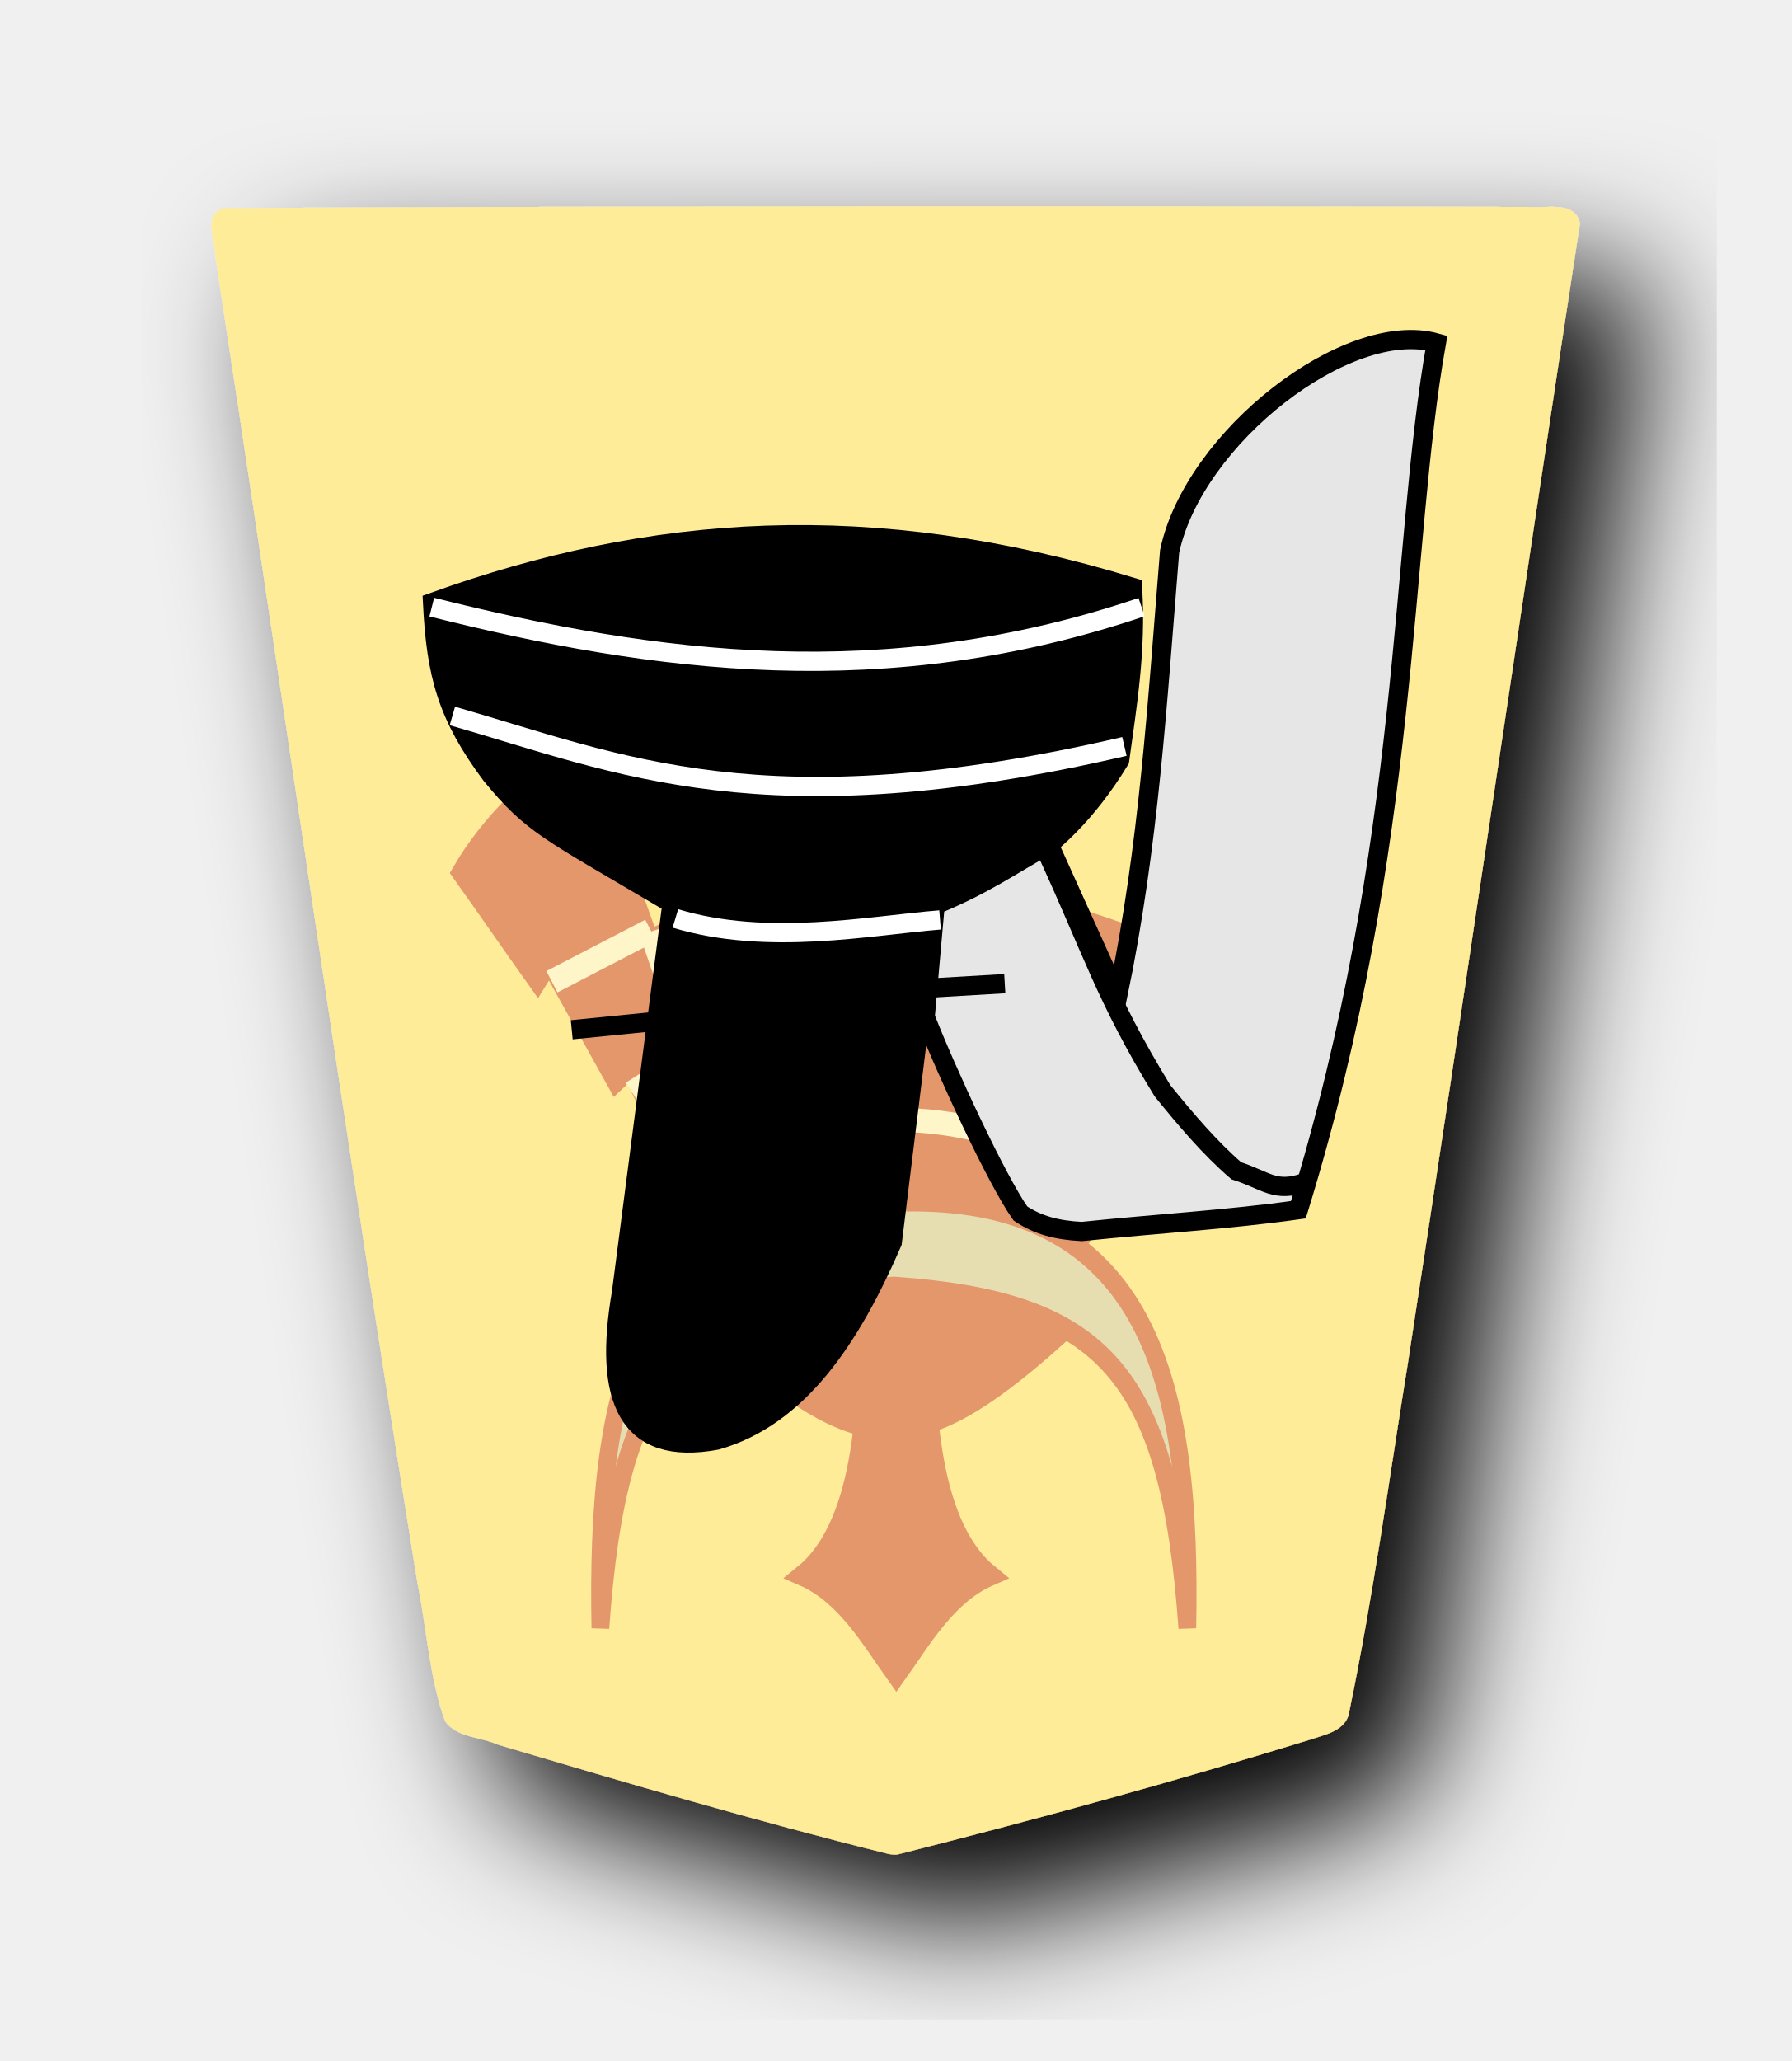
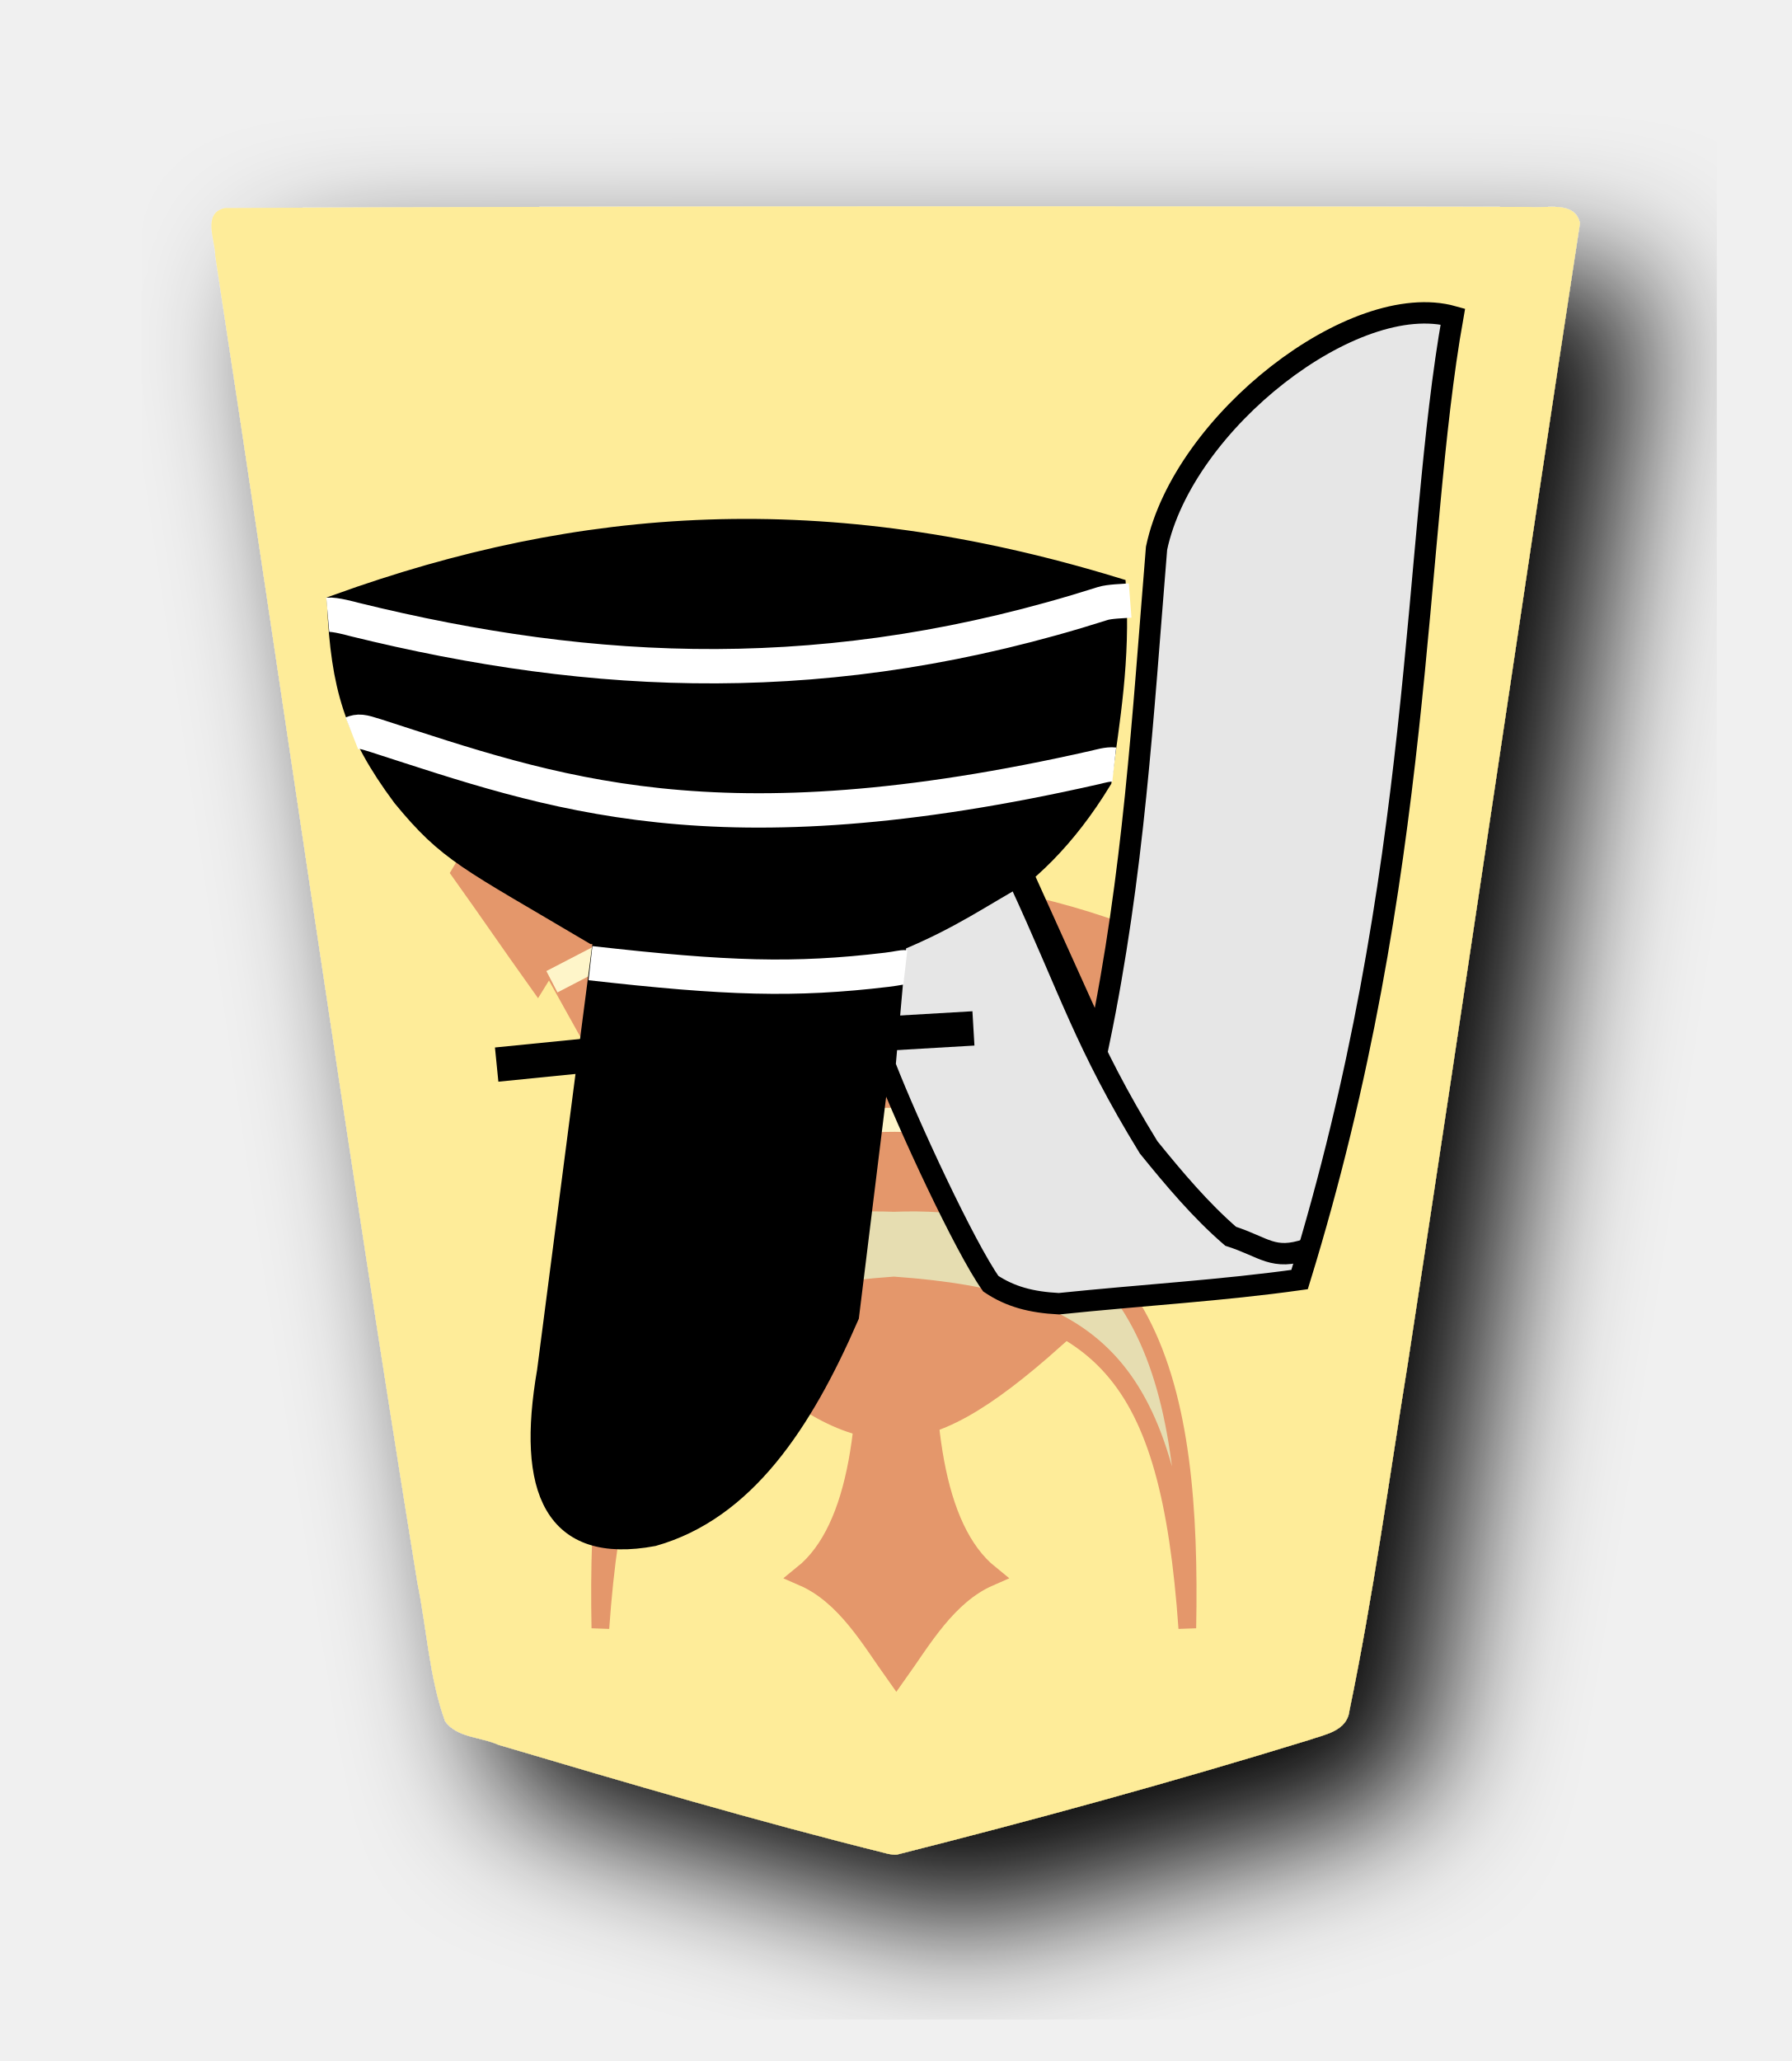
<svg xmlns="http://www.w3.org/2000/svg" width="52.157" height="60" version="1.1" id="svg1717">
  <defs id="defs1721">
    <filter style="color-interpolation-filters:sRGB" id="filter1552">
      <feFlood flood-opacity="0.498" flood-color="rgb(0,0,0)" result="flood" id="feFlood1542" />
      <feComposite in="flood" in2="SourceGraphic" operator="in" result="composite1" id="feComposite1544" />
      <feGaussianBlur in="composite1" stdDeviation="2.5" result="blur" id="feGaussianBlur1546" />
      <feOffset dx="4.57967e-15" dy="4.41314e-15" result="offset" id="feOffset1548" />
      <feComposite in="SourceGraphic" in2="offset" operator="over" result="composite2" id="feComposite1550" />
    </filter>
    <filter style="color-interpolation-filters:sRGB" id="filter1540">
      <feFlood flood-opacity="0.498" flood-color="rgb(0,0,0)" result="flood" id="feFlood1530" />
      <feComposite in="flood" in2="SourceGraphic" operator="in" result="composite1" id="feComposite1532" />
      <feGaussianBlur in="composite1" stdDeviation="2.5" result="blur" id="feGaussianBlur1534" />
      <feOffset dx="4.57967e-15" dy="4.41314e-15" result="offset" id="feOffset1536" />
      <feComposite in="SourceGraphic" in2="offset" operator="over" result="composite2" id="feComposite1538" />
    </filter>
    <filter id="drop-shadow-9">
      <feGaussianBlur in="SourceAlpha" result="blur" stdDeviation="2" id="feGaussianBlur5056" />
      <feOffset result="offsetBlur" dx="2" dy="2" id="feOffset5058" />
      <feBlend in="SourceGraphic" in2="offsetBlur" mode="normal" id="feBlend5060" />
    </filter>
    <filter id="drop-shadow-2">
      <feGaussianBlur in="SourceAlpha" result="blur" stdDeviation="2" id="feGaussianBlur6807" />
      <feOffset result="offsetBlur" dx="2" dy="2" id="feOffset6809" />
      <feBlend in="SourceGraphic" in2="offsetBlur" mode="normal" id="feBlend6811" />
    </filter>
    <filter id="drop-shadow-2-8">
      <feGaussianBlur in="SourceAlpha" result="blur" stdDeviation="2" id="feGaussianBlur6807-2" />
      <feOffset result="offsetBlur" dx="2" dy="2" id="feOffset6809-8" />
      <feBlend in="SourceGraphic" in2="offsetBlur" mode="normal" id="feBlend6811-0" />
    </filter>
    <filter id="drop-shadow-6">
      <feGaussianBlur in="SourceAlpha" result="blur" stdDeviation="2" id="feGaussianBlur5056-9" />
      <feOffset result="offsetBlur" dx="2" dy="2" id="feOffset5058-0" />
      <feBlend in="SourceGraphic" in2="offsetBlur" mode="normal" id="feBlend5060-9" />
    </filter>
    <filter id="drop-shadow-27">
      <feGaussianBlur in="SourceAlpha" result="blur" stdDeviation="2" id="feGaussianBlur5056-5" />
      <feOffset result="offsetBlur" dx="2" dy="2" id="feOffset5058-6" />
      <feBlend in="SourceGraphic" in2="offsetBlur" mode="normal" id="feBlend5060-96" />
    </filter>
    <filter id="drop-shadow-2-88">
      <feGaussianBlur in="SourceAlpha" result="blur" stdDeviation="2" id="feGaussianBlur6807-1" />
      <feOffset result="offsetBlur" dx="2" dy="2" id="feOffset6809-5" />
      <feBlend in="SourceGraphic" in2="offsetBlur" mode="normal" id="feBlend6811-7" />
    </filter>
  </defs>
  <filter id="drop-shadow">
    <feGaussianBlur in="SourceAlpha" result="blur" stdDeviation="2" id="feGaussianBlur1692" />
    <feOffset result="offsetBlur" dx="2" dy="2" id="feOffset1694" />
    <feBlend in="SourceGraphic" in2="offsetBlur" mode="normal" id="feBlend1696" />
  </filter>
  <g style="display:inline" id="g8876" transform="matrix(1,0,0,-1,-95.64097,81.11873)">
    <g id="g7764" transform="matrix(0.9818505,0,0,-0.9818505,-4.360504,104.3377)" style="fill:#feec99;fill-opacity:1;filter:url(#drop-shadow-2-88)">
      <g style="fill:#feec99;fill-opacity:1" id="g7762" transform="rotate(180,45.5785,23.8125)">
        <path id="path7760" d="m -37.299,-31.01 c -4.096,1.034 -8.171,2.152 -12.208,3.395 -0.467,0.163 -1.13,0.263 -1.201,0.865 -0.709,3.416 -1.178,6.885 -1.737,10.331 -1.73,11.255 -3.378,22.528 -5.1,33.78 0.155,0.682 1.013,0.424 1.51,0.48 12.894,0.025 25.788,0.03 38.68,-0.033 0.672,-0.156 0.28,-0.952 0.279,-1.409 -2.011,-13.12 -3.876,-26.263 -5.998,-39.366 -0.277,-1.356 -0.348,-2.782 -0.816,-4.087 -0.347,-0.497 -1.073,-0.468 -1.588,-0.704 -3.832,-1.137 -7.673,-2.267 -11.55,-3.231 -0.09,-0.017 -0.18,-0.032 -0.271,-0.021 z" style="fill:#feec99;fill-opacity:1" />
      </g>
    </g>
-     <g id="g9336" transform="rotate(180,116.498,28.46065)">
-       <g id="g4765-8-0" transform="matrix(0.7005504,0,0,-0.7005504,-109.7389,72.44623)" style="display:inline;opacity:0.469;stroke-width:1;stroke-miterlimit:4;stroke-dasharray:none">
-         <g id="g4749-0-1" style="stroke-width:1;stroke-miterlimit:4;stroke-dasharray:none">
-           <g id="g4698-6-8" transform="translate(-0.1909194)" style="stroke-width:1;stroke-miterlimit:4;stroke-dasharray:none">
-             <g style="stroke:#000000;stroke-width:1;stroke-miterlimit:4;stroke-dasharray:none" transform="translate(31.46625,-52.3259)" id="g4642-5-8">
-               <path style="fill:#c83737;stroke:#c83737;stroke-width:1;stroke-linecap:butt;stroke-linejoin:miter;stroke-miterlimit:4;stroke-dasharray:none;stroke-opacity:1" d="m 282.83,136.555 c 0.204,-5.886 -0.282,-11.142 -3.009,-13.33 2.021,-0.874 3.211,-2.979 4.365,-4.579 1.153,1.599 2.344,3.705 4.365,4.579 -2.727,2.187 -3.213,7.444 -3.009,13.33 v 4e-5 c -0.479,0.154 -0.912,0.23 -1.356,0.233 -0.444,-0.003 -0.877,-0.079 -1.356,-0.233 z" id="path4543-7-5-5" transform="matrix(0.8817882,0,0,0.8893486,33.59414,15.21736)" />
-               <path transform="matrix(0.06852995,0,0,0.08094496,265.4334,113.5891)" style="fill:#cccccc;stroke:#c83737;stroke-width:10.741;stroke-linecap:butt;stroke-linejoin:miter;stroke-miterlimit:4;stroke-dasharray:none;stroke-opacity:1" d="M 97.159,111.627 C 94.395,233.017 116.773,335.819 275.143,330.702 433.513,335.819 455.891,233.017 453.127,111.627 442.062,243.914 401.615,279.031 275.143,286.665 148.672,279.031 108.224,243.914 97.159,111.627 Z" id="path4545-5-3" />
-               <path transform="matrix(0.06852995,0,0,0.08094496,265.4334,113.5891)" style="fill:#c83737;stroke:#c83737;stroke-width:13.427;stroke-linecap:butt;stroke-linejoin:miter;stroke-miterlimit:4;stroke-dasharray:none;stroke-opacity:1" d="m 166.796,305.119 -54.464,95.975 -8.754,-6.962 -40.59,61.713 -7.283,-9.989 c -17.702,21.022 -27.021,32.762 -44.724,53.783 14.216,20.56 44.129,49.69 71.961,55.397 13.293,-25.846 83.134,-195.794 102.034,-237.339 m 195.234,-12.578 54.464,95.975 8.754,-6.962 40.59,61.713 7.283,-9.989 c 17.702,21.022 27.021,32.762 44.724,53.783 -14.216,20.56 -44.129,49.69 -71.961,55.397 -13.293,-25.846 -83.134,-195.794 -102.034,-237.339" id="path4555-4-2" />
-               <path style="fill:#c83737;stroke:#c83737;stroke-width:0.985;stroke-linecap:butt;stroke-linejoin:miter;stroke-miterlimit:4;stroke-dasharray:none;stroke-opacity:1" d="m 273.596,150.941 c 7.368,2.998 14.491,3.094 21.344,0 l -4.026,-11.426 c -4.026,1.6 -9.195,1.934 -13.229,-0.091 z" id="path4559-6-5" />
-               <path style="fill:none;stroke:#ffffff;stroke-width:1;stroke-linecap:butt;stroke-linejoin:miter;stroke-miterlimit:4;stroke-dasharray:none;stroke-opacity:1" d="m 277.406,142.092 c 4.274,2.181 9.44,2.241 13.607,-0.031" id="path4553-5-4" />
+     <g style="display:inline;opacity:0.469;stroke-width:1;stroke-miterlimit:4;stroke-dasharray:none" transform="matrix(-0.7005504,0,0,0.7005504,342.735,-15.52492)" id="g4765-8-0">
+       <g style="stroke-width:1;stroke-miterlimit:4;stroke-dasharray:none" id="g4749-0-1">
+         <g style="stroke-width:1;stroke-miterlimit:4;stroke-dasharray:none" transform="translate(-0.1909194)" id="g4698-6-8">
+           <g id="g4642-5-8" transform="translate(31.46625,-52.3259)" style="stroke:#000000;stroke-width:1;stroke-miterlimit:4;stroke-dasharray:none">
+             <path transform="matrix(0.8817882,0,0,0.8893486,33.59414,15.21736)" id="path4543-7-5-5" d="m 282.83,136.555 c 0.204,-5.886 -0.282,-11.142 -3.009,-13.33 2.021,-0.874 3.211,-2.979 4.365,-4.579 1.153,1.599 2.344,3.705 4.365,4.579 -2.727,2.187 -3.213,7.444 -3.009,13.33 v 4e-5 c -0.479,0.154 -0.912,0.23 -1.356,0.233 -0.444,-0.003 -0.877,-0.079 -1.356,-0.233 z" style="fill:#c83737;stroke:#c83737;stroke-width:1;stroke-linecap:butt;stroke-linejoin:miter;stroke-miterlimit:4;stroke-dasharray:none;stroke-opacity:1" />
+             <path id="path4545-5-3" d="M 97.159,111.627 C 94.395,233.017 116.773,335.819 275.143,330.702 433.513,335.819 455.891,233.017 453.127,111.627 442.062,243.914 401.615,279.031 275.143,286.665 148.672,279.031 108.224,243.914 97.159,111.627 Z" style="fill:#cccccc;stroke:#c83737;stroke-width:10.741;stroke-linecap:butt;stroke-linejoin:miter;stroke-miterlimit:4;stroke-dasharray:none;stroke-opacity:1" transform="matrix(0.06852995,0,0,0.08094496,265.4334,113.5891)" />
+             <path id="path4555-4-2" d="m 166.796,305.119 -54.464,95.975 -8.754,-6.962 -40.59,61.713 -7.283,-9.989 c -17.702,21.022 -27.021,32.762 -44.724,53.783 14.216,20.56 44.129,49.69 71.961,55.397 13.293,-25.846 83.134,-195.794 102.034,-237.339 m 195.234,-12.578 54.464,95.975 8.754,-6.962 40.59,61.713 7.283,-9.989 c 17.702,21.022 27.021,32.762 44.724,53.783 -14.216,20.56 -44.129,49.69 -71.961,55.397 -13.293,-25.846 -83.134,-195.794 -102.034,-237.339" style="fill:#c83737;stroke:#c83737;stroke-width:13.427;stroke-linecap:butt;stroke-linejoin:miter;stroke-miterlimit:4;stroke-dasharray:none;stroke-opacity:1" transform="matrix(0.06852995,0,0,0.08094496,265.4334,113.5891)" />
+             <path id="path4559-6-5" d="m 273.596,150.941 c 7.368,2.998 14.491,3.094 21.344,0 l -4.026,-11.426 c -4.026,1.6 -9.195,1.934 -13.229,-0.091 z" style="fill:#c83737;stroke:#c83737;stroke-width:0.985;stroke-linecap:butt;stroke-linejoin:miter;stroke-miterlimit:4;stroke-dasharray:none;stroke-opacity:1" />
+             <path id="path4553-5-4" d="m 277.406,142.092 c 4.274,2.181 9.44,2.241 13.607,-0.031" style="fill:none;stroke:#ffffff;stroke-width:1;stroke-linecap:butt;stroke-linejoin:miter;stroke-miterlimit:4;stroke-dasharray:none;stroke-opacity:1" />
+           </g>
+           <path id="path4667-9-6" d="m 305.386,89.887 c 2.95,1.931 1.523,1.134 2.581,1.912 m 19.452,-2 c -2.95,1.931 -1.833,0.736 -2.891,1.514" style="fill:none;stroke:#ffffff;stroke-width:1;stroke-linecap:butt;stroke-linejoin:miter;stroke-miterlimit:4;stroke-dasharray:none;stroke-opacity:1" transform="translate(-0.7954951,2.740039)" />
+           <path transform="translate(-2.069544,4.683662)" style="fill:none;stroke:#ffffff;stroke-width:1;stroke-linecap:butt;stroke-linejoin:miter;stroke-miterlimit:4;stroke-dasharray:none;stroke-opacity:1" d="m 303.464,92.473 4.109,2.132 m 24.463,-2.132 -4.109,2.132" id="path4676-2-1" />
+           <path style="fill:none;stroke:#ffffff;stroke-width:1;stroke-linecap:butt;stroke-linejoin:miter;stroke-miterlimit:4;stroke-dasharray:none;stroke-opacity:1" d="m 305.437,99.101 4.505,-11.902 m 11.651,-0.223 4.25,12.266" id="path4684-3-3" />
+         </g>
+         <path id="path4726-6-3" d="m 308.939,82.397 c 5.872,-5.234 8.038,-4.799 13.62,0.085 -2.865,1.17 -3.08,1.033 -6.698,1.682 -2.515,-0.68 -0.546,-0.174 -3.609,-0.455 z" style="fill:#c83737;stroke:#c83737;stroke-width:1;stroke-linecap:butt;stroke-linejoin:miter;stroke-miterlimit:4;stroke-dasharray:none;stroke-opacity:1" />
+       </g>
+     </g>
+     <g style="display:inline" id="g10819-8" transform="matrix(0.7782385,0,0,0.7782385,-12.40435,-9.583197)">
+       <g id="g2322-6" transform="matrix(1.333333,0,0,-1.333333,-0.7292818,396.8507)" style="display:inline;stroke-width:0.6;stroke-miterlimit:4;stroke-dasharray:none">
+         <path id="path2304-3" d="m 118.608,240.095 2.675,-0.268" style="fill:none;stroke:#000000;stroke-width:0.964;stroke-linecap:butt;stroke-linejoin:miter;stroke-miterlimit:4;stroke-dasharray:none;stroke-opacity:1" />
+         <g style="stroke-width:0.6;stroke-miterlimit:4;stroke-dasharray:none" id="g2320-0">
+           <path id="path2306-6" d="m 114.124,227.219 c 6.709,0.471 12.996,0.068 22.131,7.8e-4 m -0.689,4.893 c -3.946,6.473 -10.013,4.359 -14.242,4.302 -3.534,-2.095 -4.053,-2.265 -5.348,-3.843 -1.369,-1.839 -1.717,-3.117 -1.827,-5.375 6.827,-2.46 13.65,-2.965 21.819,-0.47 0.125,2.005 -0.174,3.706 -0.402,5.386 z" style="fill:#000000;stroke:#000000;stroke-width:0.6;stroke-linecap:butt;stroke-linejoin:miter;stroke-miterlimit:4;stroke-dasharray:none;stroke-opacity:1" />
+           <g style="stroke-width:1.554;stroke-miterlimit:4;stroke-dasharray:none" id="g2314-8" transform="matrix(0.3859882,0,0,-0.3859882,-313.6344,292.8076)">
+             <g style="stroke-width:1.554;stroke-miterlimit:4;stroke-dasharray:none" id="g2312-7" transform="translate(29.31297,-3.810686)">
+               <path id="path2310-0" d="m 1134.293,141.964 c 2.546,12.293 3.185,23.556 4.198,35.943 1.943,9.214 14.401,18.842 21.54,16.842 -2.932,-16.412 -2.032,-40.456 -11.142,-69.998 -5.61,-0.793 -11.377,-1.122 -17.493,-1.757 -2.038,0.106 -3.542,0.515 -4.954,1.455 -1.896,2.68 -6.004,11.521 -7.692,15.867 l 0.805,9.044 c 3.986,1.632 6.222,3.263 9.188,4.895 z" style="fill:#e6e6e6;stroke:#000000;stroke-width:1.554;stroke-linecap:butt;stroke-linejoin:miter;stroke-miterlimit:4;stroke-dasharray:none;stroke-opacity:1" />
+               <path id="path2308-7" d="m 1128.508,153.787 c 3.687,-7.96 4.77,-11.874 9.407,-19.427 1.879,-2.316 3.789,-4.585 5.961,-6.462 2.47,-0.799 3.083,-1.784 5.553,-0.949" style="fill:none;stroke:#000000;stroke-width:1.554;stroke-linecap:butt;stroke-linejoin:miter;stroke-miterlimit:4;stroke-dasharray:none;stroke-opacity:1" />
            </g>
-             <path transform="translate(-0.7954951,2.740039)" style="fill:none;stroke:#ffffff;stroke-width:1;stroke-linecap:butt;stroke-linejoin:miter;stroke-miterlimit:4;stroke-dasharray:none;stroke-opacity:1" d="m 305.386,89.887 c 2.95,1.931 1.523,1.134 2.581,1.912 m 19.452,-2 c -2.95,1.931 -1.833,0.736 -2.891,1.514" id="path4667-9-6" />
-             <path id="path4676-2-1" d="m 303.464,92.473 4.109,2.132 m 24.463,-2.132 -4.109,2.132" style="fill:none;stroke:#ffffff;stroke-width:1;stroke-linecap:butt;stroke-linejoin:miter;stroke-miterlimit:4;stroke-dasharray:none;stroke-opacity:1" transform="translate(-2.069544,4.683662)" />
-             <path id="path4684-3-3" d="m 305.437,99.101 4.505,-11.902 m 11.651,-0.223 4.25,12.266" style="fill:none;stroke:#ffffff;stroke-width:1;stroke-linecap:butt;stroke-linejoin:miter;stroke-miterlimit:4;stroke-dasharray:none;stroke-opacity:1" />
          </g>
-           <path style="fill:#c83737;stroke:#c83737;stroke-width:1;stroke-linecap:butt;stroke-linejoin:miter;stroke-miterlimit:4;stroke-dasharray:none;stroke-opacity:1" d="m 308.939,82.397 c 5.872,-5.234 8.038,-4.799 13.62,0.085 -2.865,1.17 -3.08,1.033 -6.698,1.682 -2.515,-0.68 -0.546,-0.174 -3.609,-0.455 z" id="path4726-6-3" />
+           <path id="path2316-0" d="m 121.635,236.411 -1.596,12.295 c -0.575,3.328 0.189,5.118 2.961,4.602 2.554,-0.726 4.173,-3.159 5.478,-6.164 l 1.298,-10.541 c -4.459,0.424 -5.932,0.117 -8.14,-0.191 z" style="fill:#000000;stroke:#000000;stroke-width:0.6;stroke-linecap:butt;stroke-linejoin:miter;stroke-miterlimit:4;stroke-dasharray:none;stroke-opacity:1" />
+           <path id="path2318-1" d="m 114.546,230.804 c 0.192,-0.076 0.282,-0.062 0.668,0.062 4.965,1.6 9.507,3.317 20.202,0.889 0.1,-0.023 0.344,-0.097 0.521,-0.077" style="fill:none;stroke:#ffffff;stroke-width:0.964;stroke-linecap:butt;stroke-linejoin:miter;stroke-miterlimit:4;stroke-dasharray:none;stroke-opacity:1" />
        </g>
+         <path style="fill:none;stroke:#000000;stroke-width:0.964;stroke-linecap:butt;stroke-linejoin:miter;stroke-miterlimit:4;stroke-dasharray:none;stroke-opacity:1" d="m 126.314,239.412 5.672,-0.332" id="path2302-3" />
      </g>
-       <g style="display:inline" id="g10819-8-9" transform="matrix(-0.7005504,0,0,-0.7005504,230.873,59.13643)">
-         <g id="g2322-6-1" transform="matrix(1.333333,0,0,-1.333333,-0.7292818,396.8507)" style="display:inline;stroke-width:0.6;stroke-miterlimit:4;stroke-dasharray:none">
-           <path id="path2304-3-0" d="m 118.488,240.517 2.675,-0.268" style="fill:none;stroke:#000000;stroke-width:0.6;stroke-linecap:butt;stroke-linejoin:miter;stroke-miterlimit:4;stroke-dasharray:none;stroke-opacity:1" />
-           <g style="stroke-width:0.6;stroke-miterlimit:4;stroke-dasharray:none" id="g2320-0-8">
-             <path id="path2306-6-1" d="m 114.124,227.219 c 6.709,0.471 12.996,0.068 22.131,7.8e-4 m -0.689,4.893 c -3.946,6.473 -10.013,4.359 -14.242,4.302 -3.534,-2.095 -4.053,-2.265 -5.348,-3.843 -1.369,-1.839 -1.717,-3.117 -1.827,-5.375 6.827,-2.46 13.65,-2.965 21.819,-0.47 0.125,2.005 -0.174,3.706 -0.402,5.386 z" style="fill:#000000;stroke:#000000;stroke-width:0.6;stroke-linecap:butt;stroke-linejoin:miter;stroke-miterlimit:4;stroke-dasharray:none;stroke-opacity:1" />
-             <g style="stroke-width:1.554;stroke-miterlimit:4;stroke-dasharray:none" id="g2314-8-8" transform="matrix(0.3859882,0,0,-0.3859882,-313.6344,292.8076)">
-               <g style="stroke-width:1.554;stroke-miterlimit:4;stroke-dasharray:none" id="g2312-7-1" transform="translate(29.31297,-3.810686)">
-                 <path id="path2310-0-2" d="m 1134.293,141.964 c 2.546,12.293 3.185,23.556 4.198,35.943 1.943,9.214 14.401,18.842 21.54,16.842 -2.932,-16.412 -2.032,-40.456 -11.142,-69.998 -5.61,-0.793 -11.377,-1.122 -17.493,-1.757 -2.038,0.106 -3.542,0.515 -4.954,1.455 -1.896,2.68 -6.004,11.521 -7.692,15.867 l 0.805,9.044 c 3.986,1.632 6.222,3.263 9.188,4.895 z" style="fill:#e6e6e6;stroke:#000000;stroke-width:1.554;stroke-linecap:butt;stroke-linejoin:miter;stroke-miterlimit:4;stroke-dasharray:none;stroke-opacity:1" />
-                 <path id="path2308-7-9" d="m 1128.508,153.787 c 3.687,-7.96 4.77,-11.874 9.407,-19.427 1.879,-2.316 3.789,-4.585 5.961,-6.462 2.47,-0.799 3.083,-1.784 5.553,-0.949" style="fill:none;stroke:#000000;stroke-width:1.554;stroke-linecap:butt;stroke-linejoin:miter;stroke-miterlimit:4;stroke-dasharray:none;stroke-opacity:1" />
-               </g>
-             </g>
-             <path id="path2316-0-8" d="m 121.635,236.411 -1.596,12.295 c -0.575,3.328 0.189,5.118 2.961,4.602 2.554,-0.726 4.173,-3.159 5.478,-6.164 l 1.298,-10.541 c -4.459,0.424 -5.932,0.117 -8.14,-0.191 z" style="fill:#000000;stroke:#000000;stroke-width:0.6;stroke-linecap:butt;stroke-linejoin:miter;stroke-miterlimit:4;stroke-dasharray:none;stroke-opacity:1" />
-             <path id="path2318-1-9" d="m 114.767,230.736 c 5.236,1.507 9.717,3.556 20.949,0.95" style="fill:none;stroke:#ffffff;stroke-width:0.6;stroke-linecap:butt;stroke-linejoin:miter;stroke-miterlimit:4;stroke-dasharray:none;stroke-opacity:1" />
-           </g>
-           <path style="fill:none;stroke:#000000;stroke-width:0.6;stroke-linecap:butt;stroke-linejoin:miter;stroke-miterlimit:4;stroke-dasharray:none;stroke-opacity:1" d="m 126.314,239.412 5.672,-0.332" id="path2302-3-8" />
-         </g>
-         <path id="path2725-6-4" d="m 151.438,93.726 c 9.313,-2.344 18.867,-3.599 29.5,0" style="fill:none;stroke:#ffffff;stroke-width:0.8;stroke-linecap:butt;stroke-linejoin:miter;stroke-miterlimit:4;stroke-dasharray:none;stroke-opacity:1" />
-         <path id="path2727-0-6" d="m 161.562,80.788 c 3.843,-1.158 8.042,-0.299 11,-0.062" style="fill:none;stroke:#ffffff;stroke-width:0.8;stroke-linecap:butt;stroke-linejoin:miter;stroke-miterlimit:4;stroke-dasharray:none;stroke-opacity:1" />
-       </g>
+       <path id="path2725-6" d="m 151.095,93.551 c 0.279,0.024 0.88,-0.147 1.001,-0.177 8.975,-2.211 17.801,-2.648 27.993,0.597 0.252,0.08 0.756,0.091 1.026,0.112" style="fill:none;stroke:#ffffff;stroke-width:1.285;stroke-linecap:butt;stroke-linejoin:miter;stroke-miterlimit:4;stroke-dasharray:none;stroke-opacity:1" />
+       <path id="path2727-0" d="m 160.924,80.518 c 5.121,-0.58 7.63,-0.659 11.078,-0.248 0.44,0.052 0.574,0.107 0.703,0.092" style="fill:none;stroke:#ffffff;stroke-width:1.285;stroke-linecap:butt;stroke-linejoin:miter;stroke-miterlimit:4;stroke-dasharray:none;stroke-opacity:1" />
    </g>
  </g>
</svg>
